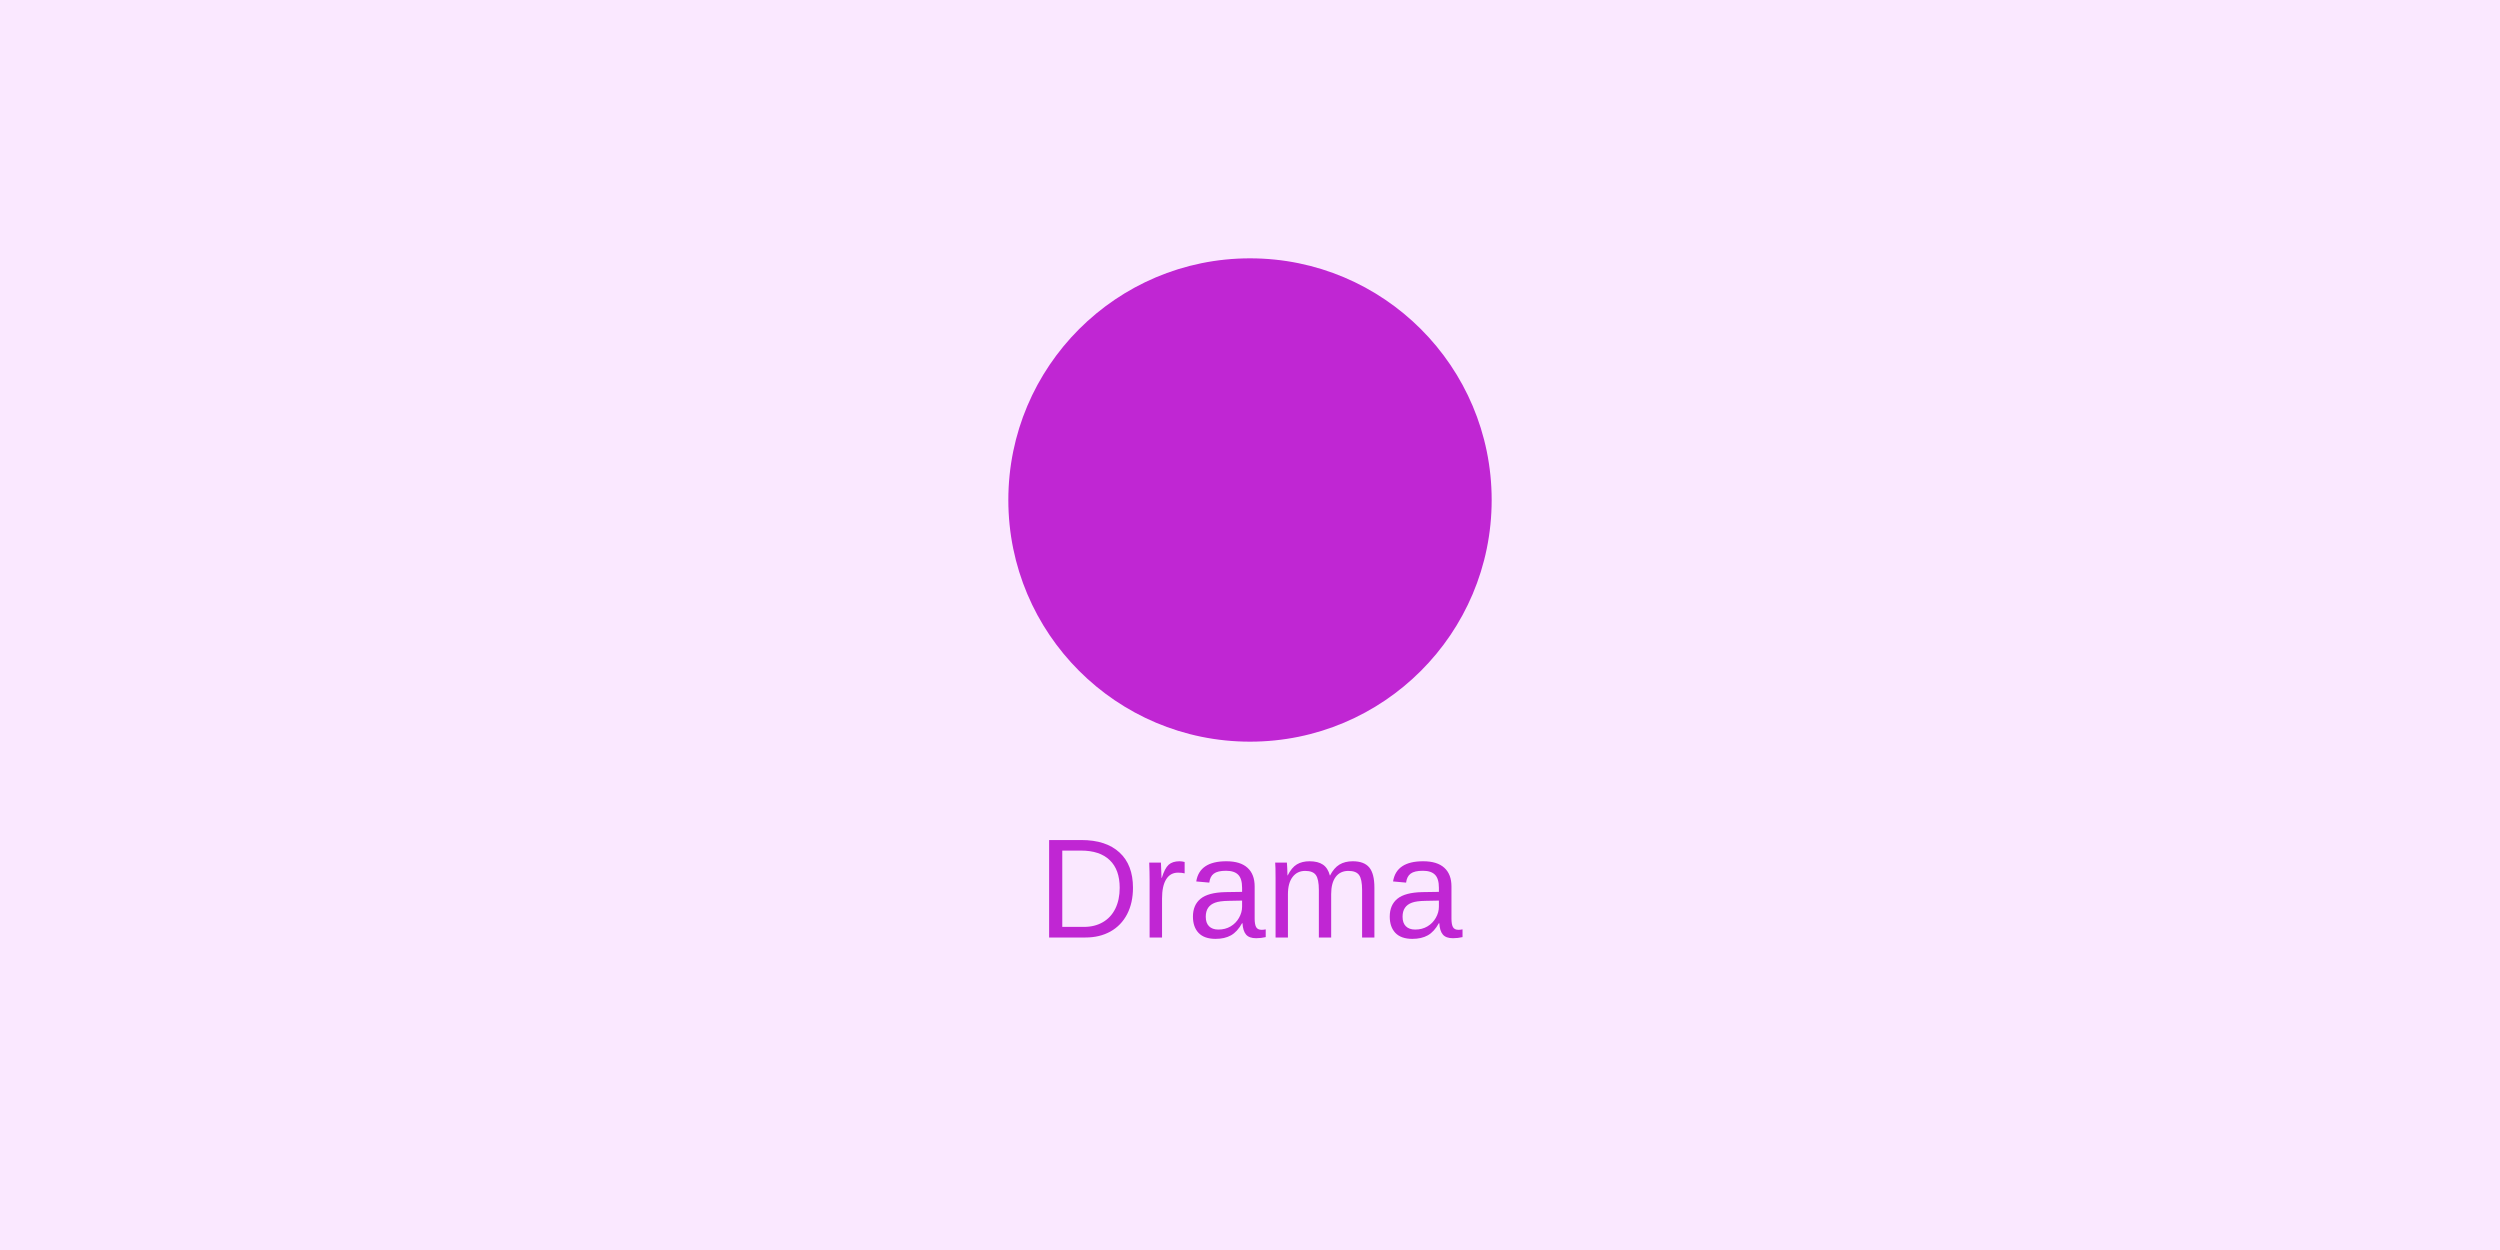
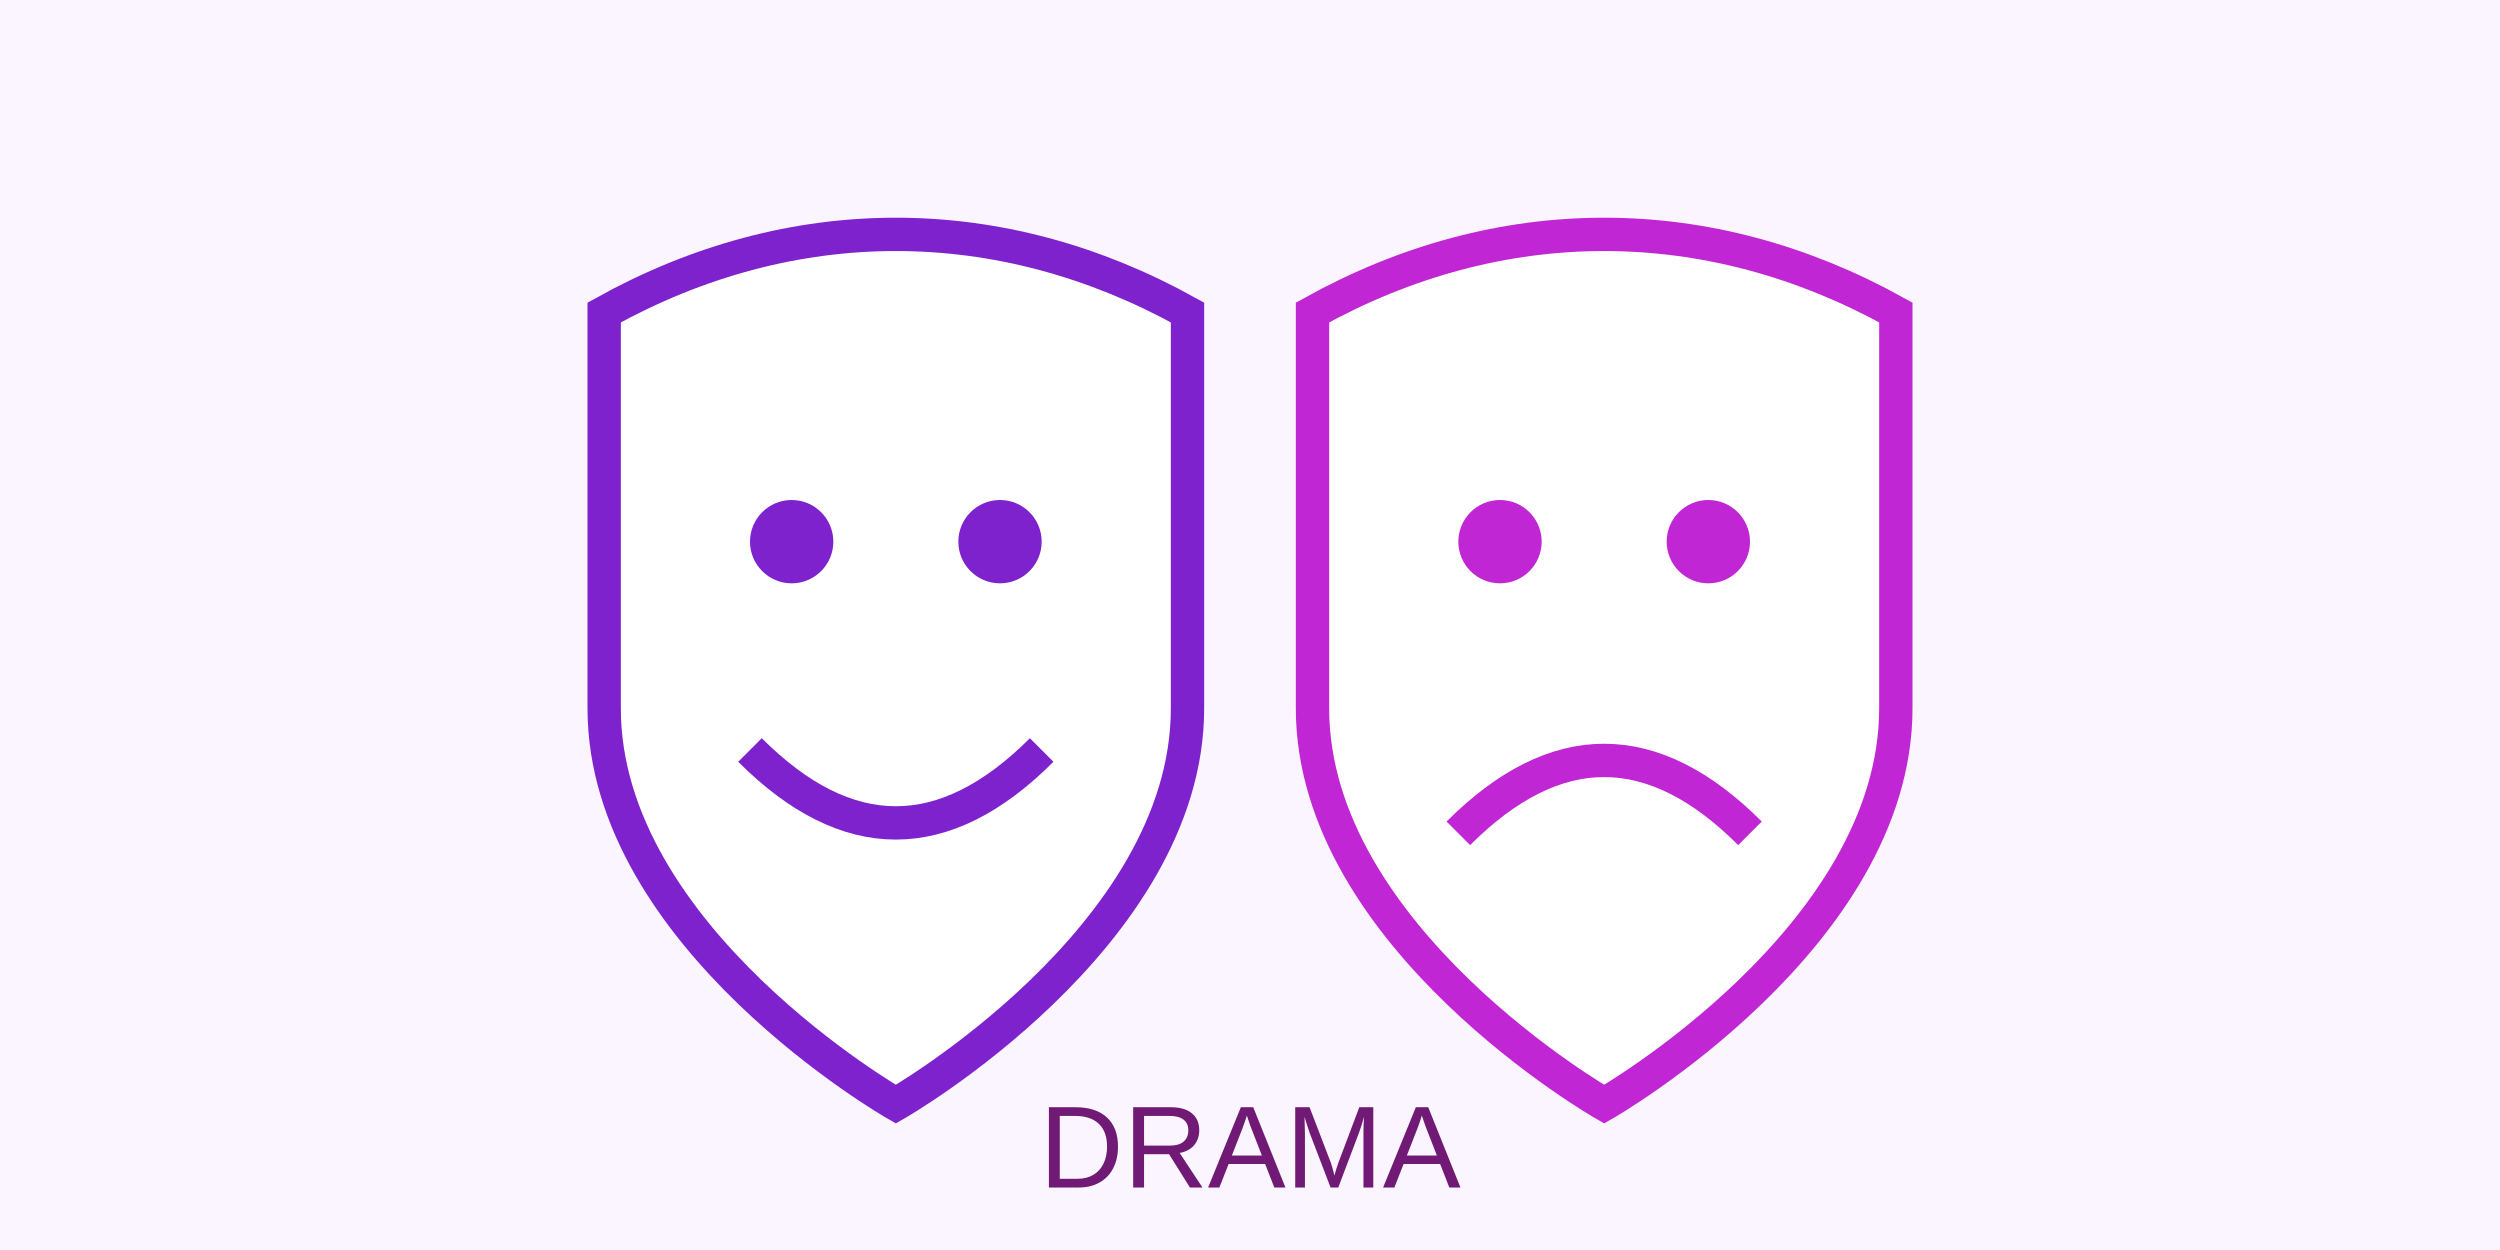
- <svg xmlns="http://www.w3.org/2000/svg" width="600" height="300" viewBox="0 0 600 300">
-   <rect width="600" height="300" fill="#fae8ff" />
-   <circle cx="300" cy="120" r="58" fill="#c026d3" />
-   <text x="300" y="225" text-anchor="middle" font-size="34" font-family="Arial, sans-serif" fill="#c026d3">Drama</text>
+ <svg xmlns="http://www.w3.org/2000/svg" viewBox="0 0 600 300">
+   <rect width="600" height="300" fill="#faf5ff" />
+   <path d="M145 75c45-25 95-25 140 0v95c0 55-70 95-70 95s-70-40-70-95z" fill="#fff" stroke="#7e22ce" stroke-width="8" />
+   <path d="M315 75c45-25 95-25 140 0v95c0 55-70 95-70 95s-70-40-70-95z" fill="#fff" stroke="#c026d3" stroke-width="8" />
+   <circle cx="190" cy="130" r="10" fill="#7e22ce" />
+   <circle cx="240" cy="130" r="10" fill="#7e22ce" />
+   <path d="M180 180q35 35 70 0" fill="none" stroke="#7e22ce" stroke-width="8" />
+   <circle cx="360" cy="130" r="10" fill="#c026d3" />
+   <circle cx="410" cy="130" r="10" fill="#c026d3" />
+   <path d="M350 200q35-35 70 0" fill="none" stroke="#c026d3" stroke-width="8" />
+   <text x="300" y="285" text-anchor="middle" font-family="Arial" font-size="28" fill="#701a75">DRAMA</text>
</svg>
